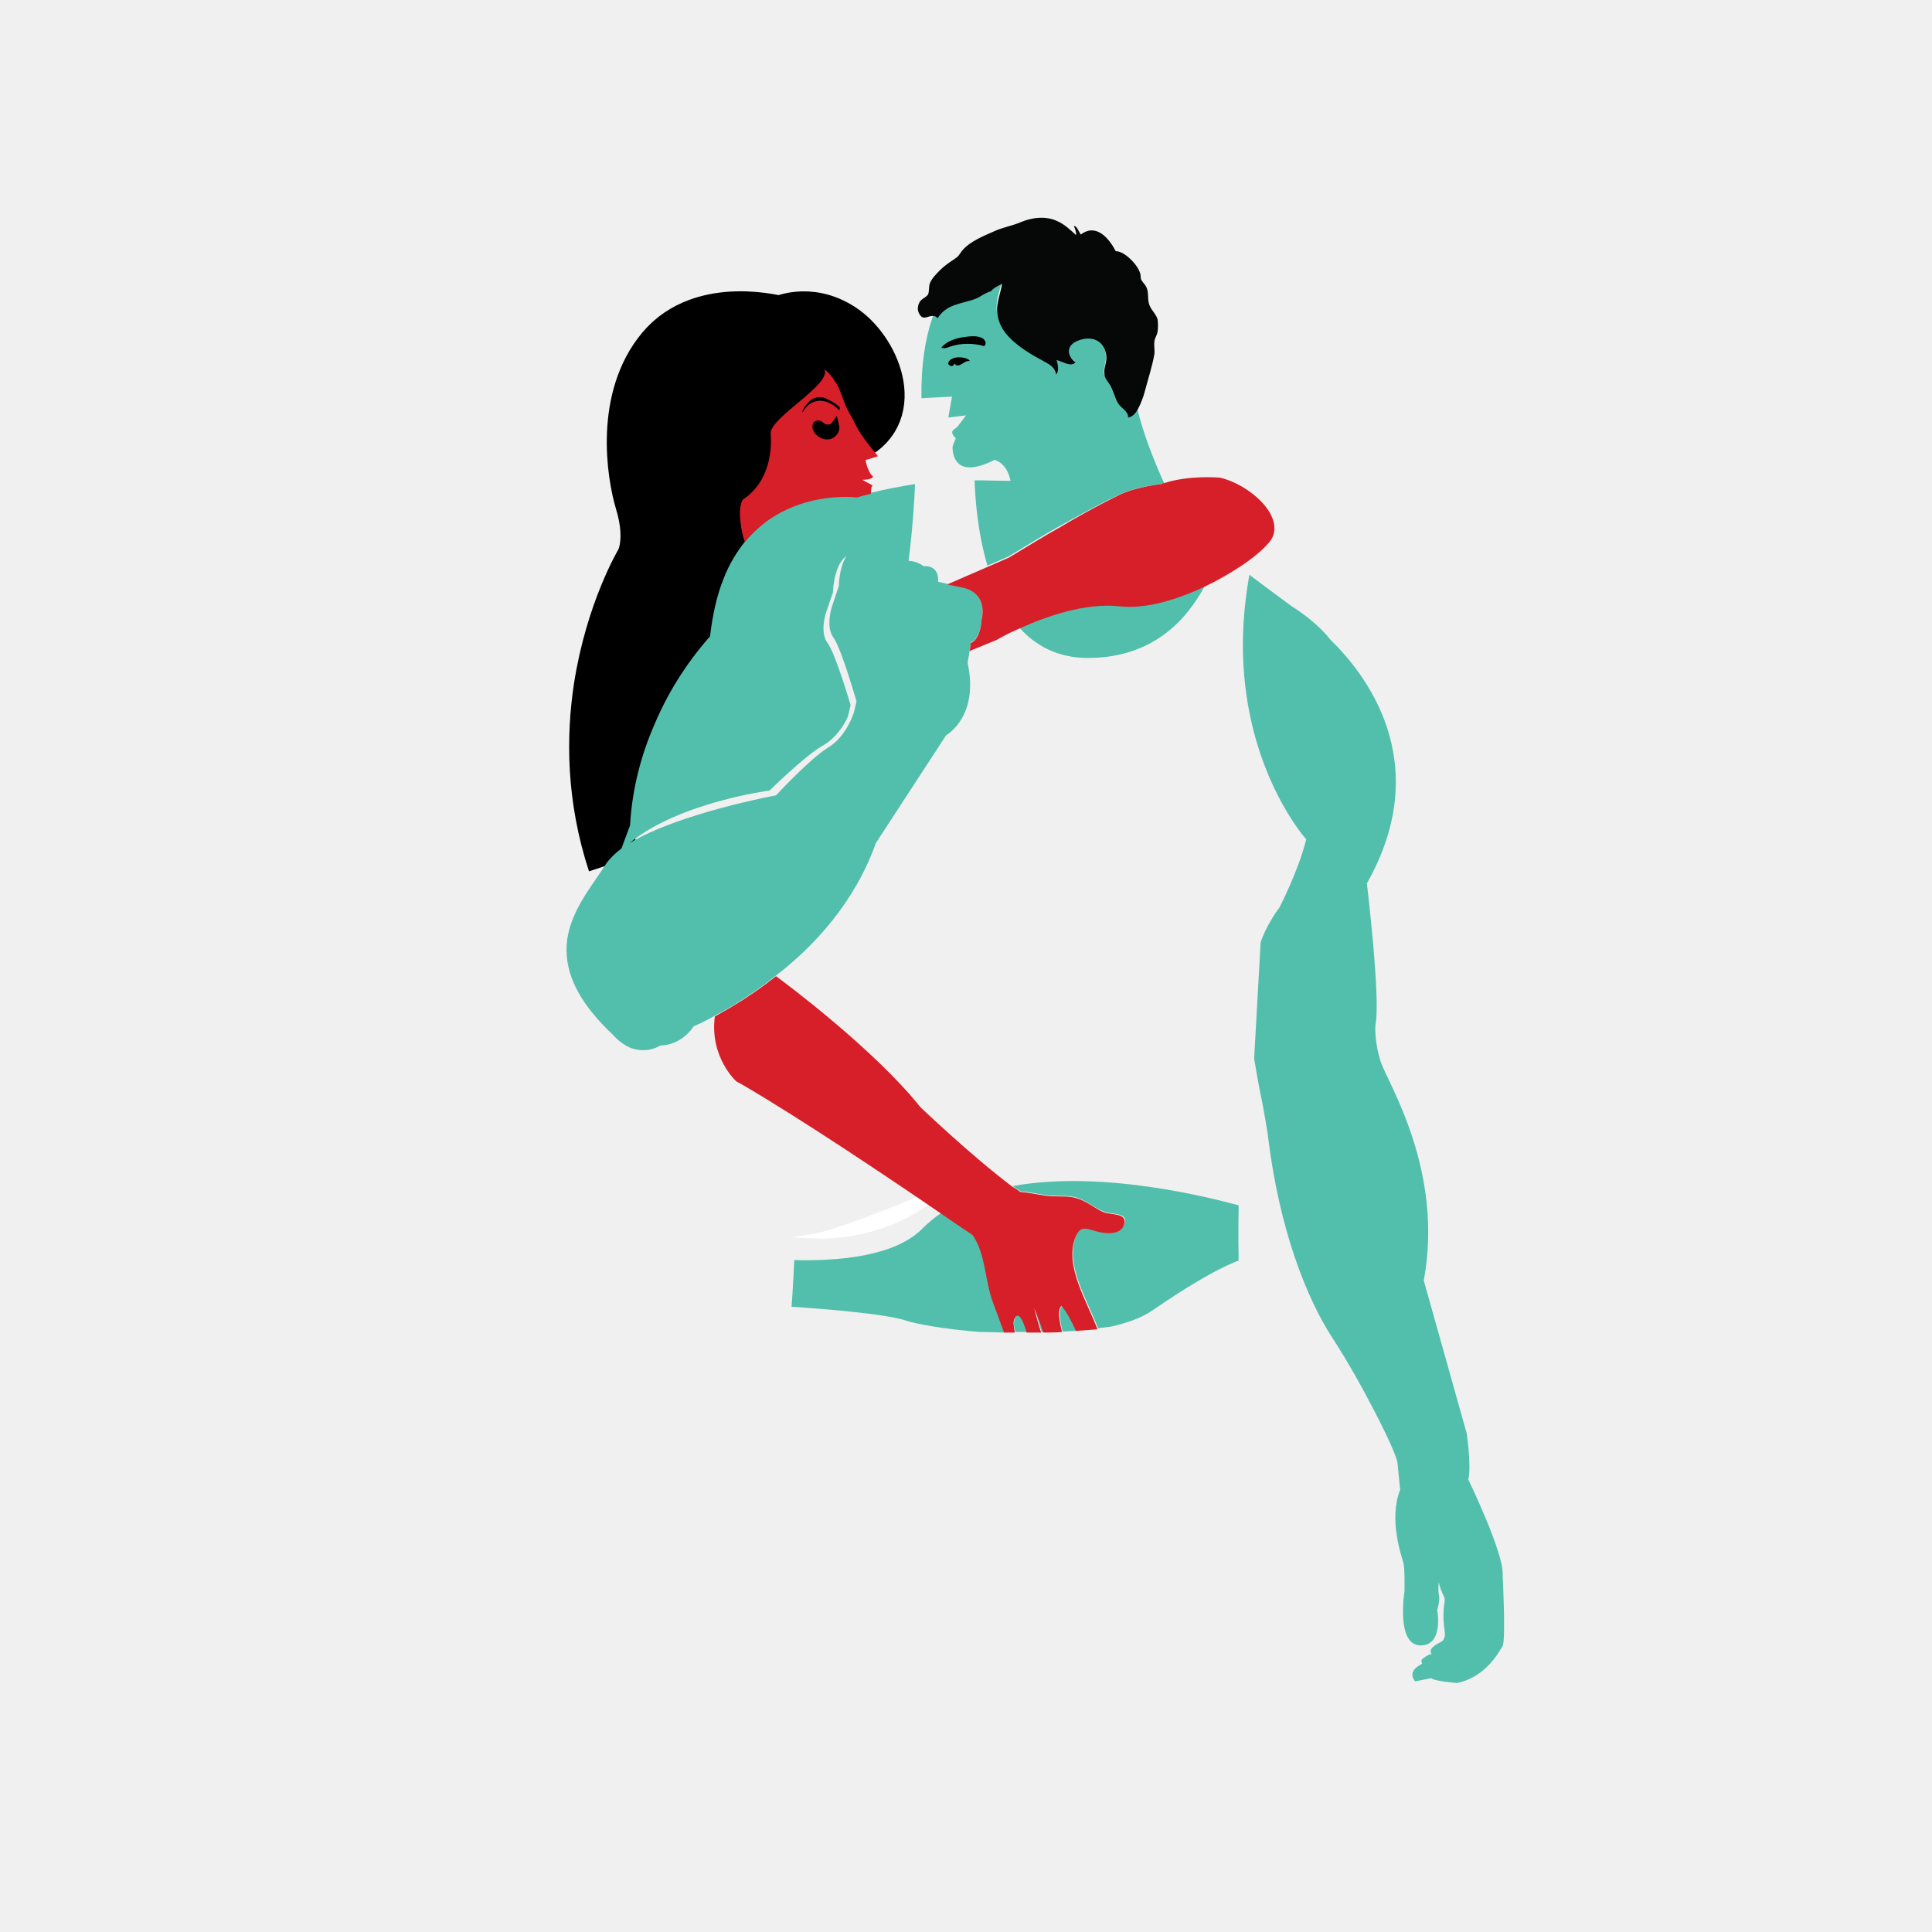
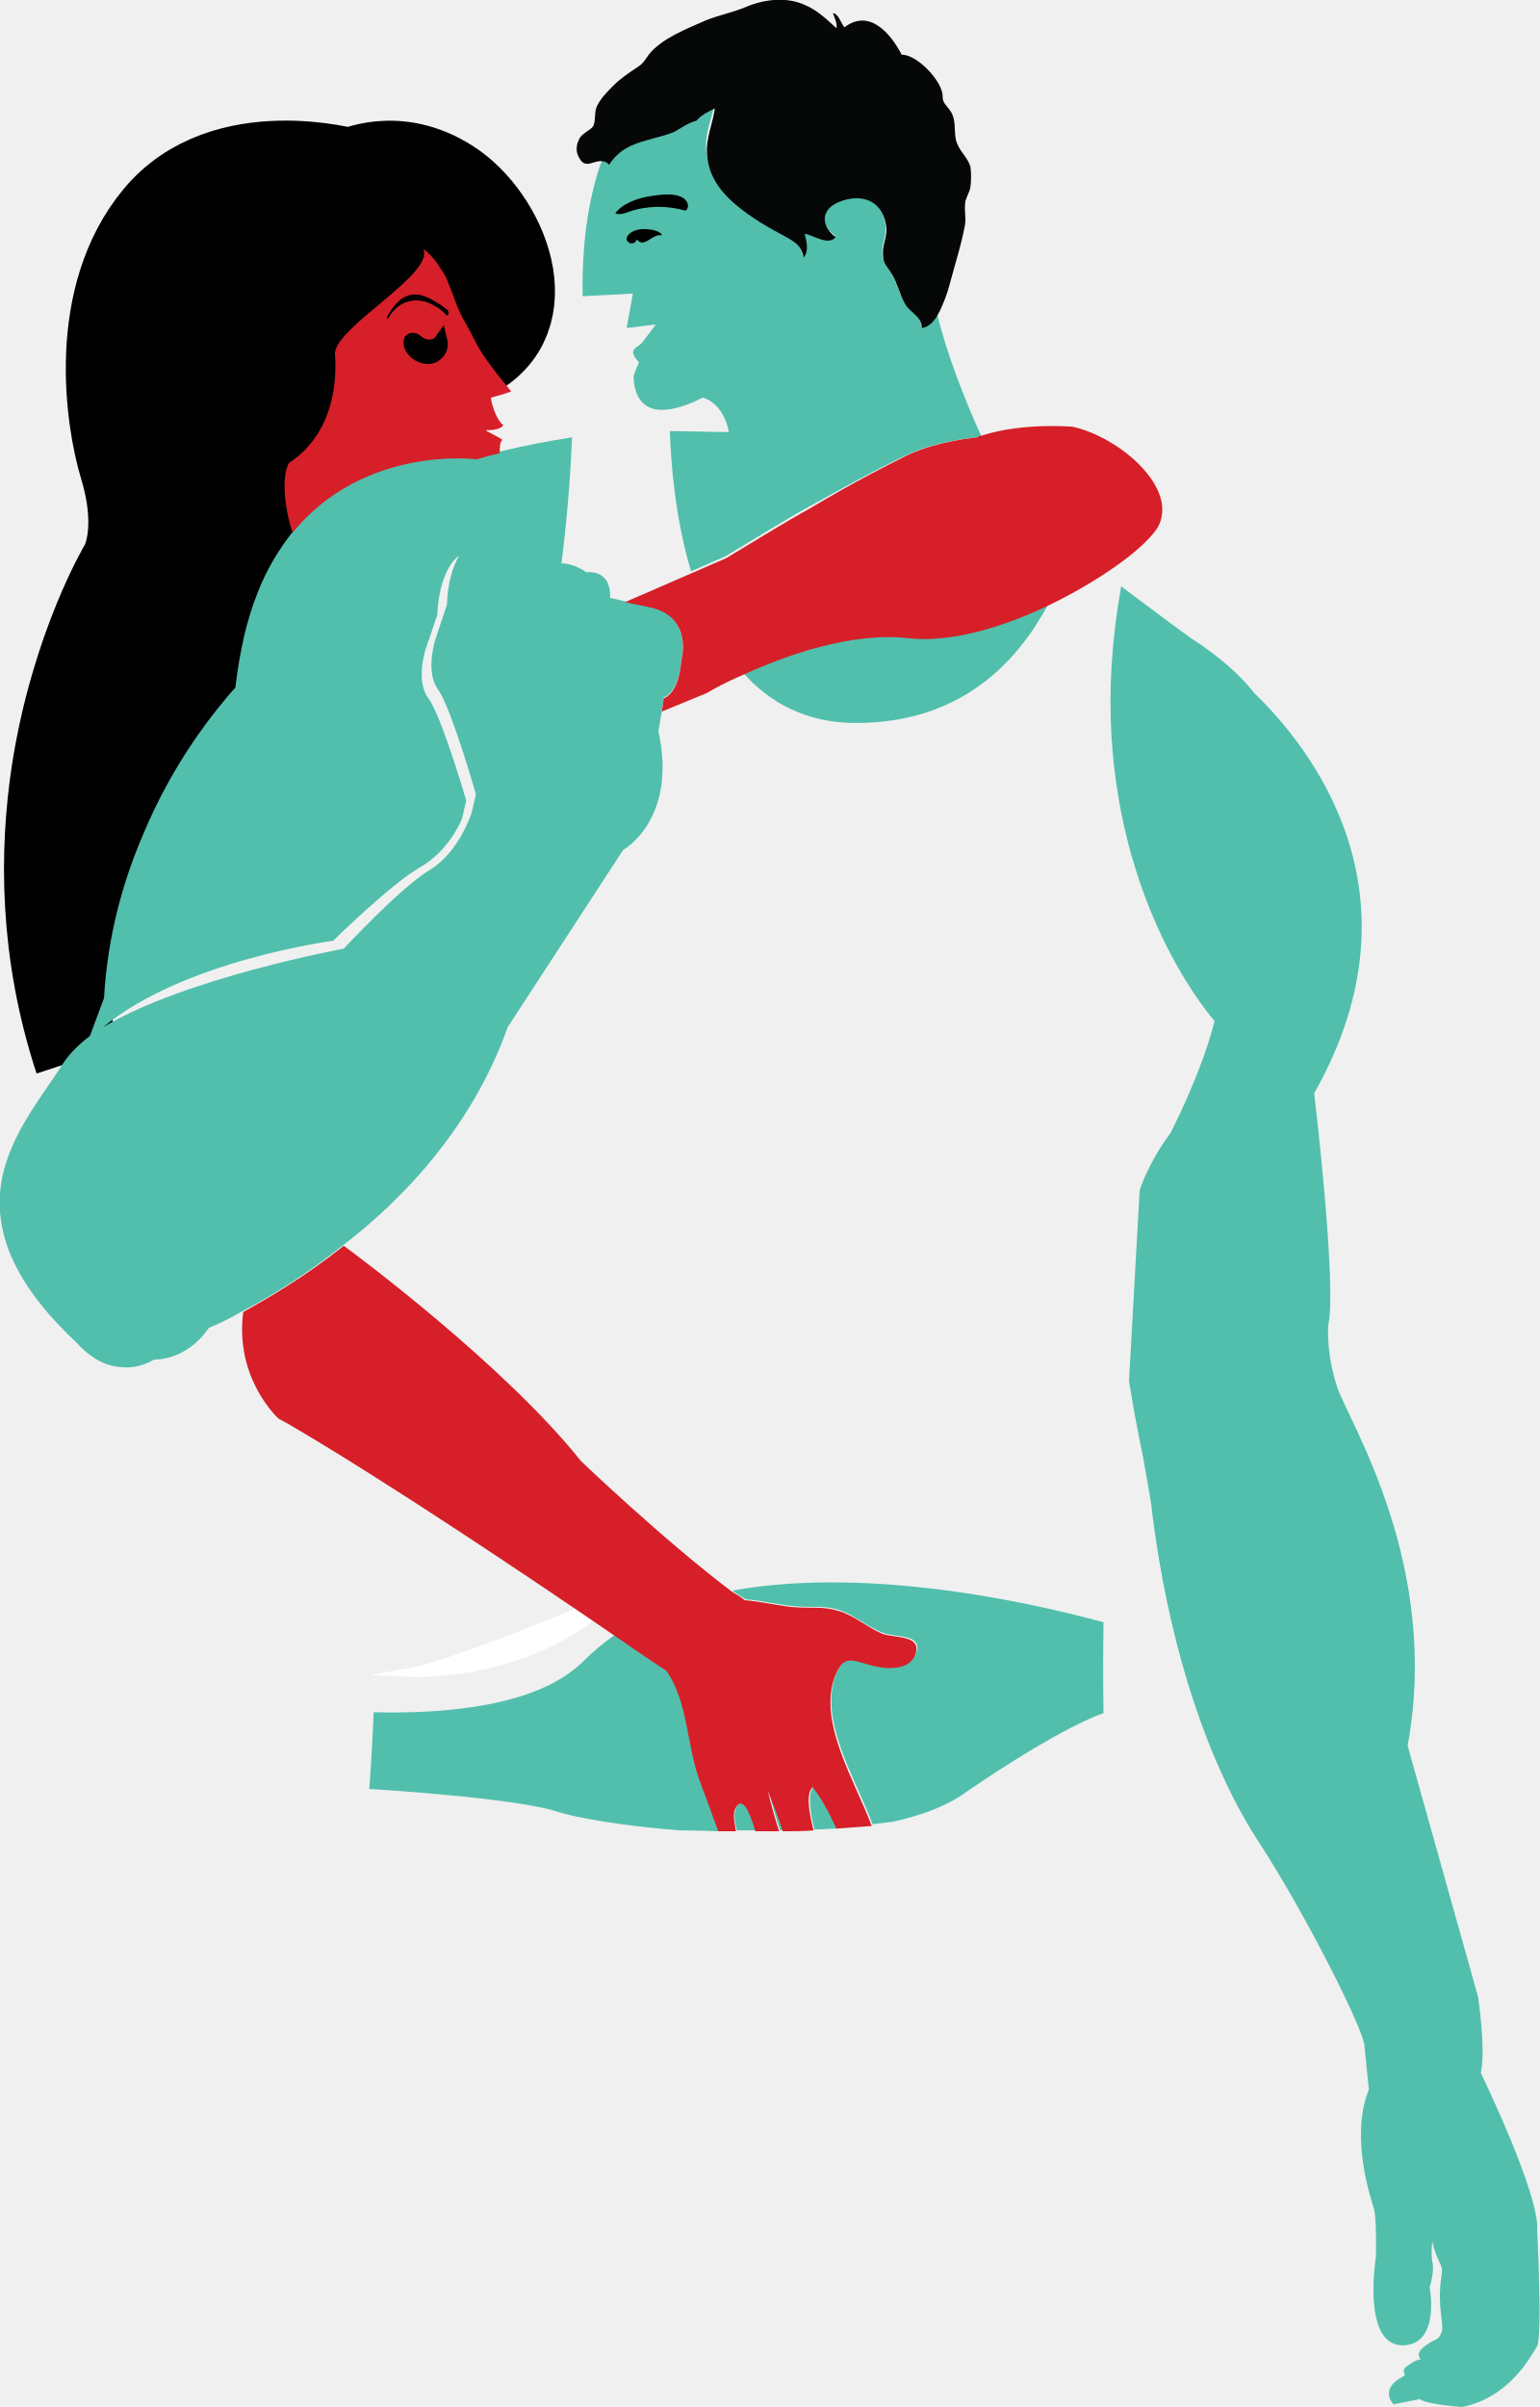
- <svg xmlns="http://www.w3.org/2000/svg" version="1.1" id="Layer_1" x="0px" y="0px" viewBox="0 0 360 360" enable-background="new 0 0 360 360" xml:space="preserve">
+ <svg xmlns="http://www.w3.org/2000/svg" version="1.1" id="Layer_1" x="0px" y="0px" viewBox="105.6 40.6 174.7 273" enable-background="new 105.6 40.6 174.7 273" xml:space="preserve">
  <g id="SACK__x26__SAVE">
    <path stroke="#000000" stroke-width="10" stroke-miterlimit="10" d="M145.5,90.5l13.4-9.5c8.6-4.2,3.8-15.7-2.3-19.6   c-6-3.9-11.2-1.2-11.2-1.2s-14.3-4.1-21.9,5s-5.5,23-3.9,28.3c2.3,7.6,0,11.3,0,11.3s-5.5,9.2-7.7,23.3c-1.4,9.2-1.4,20.5,2.6,32.7   " />
    <path fill="#FFFFFF" stroke="#FFFFFF" stroke-miterlimit="10" d="M175.2,221.8c0,0-17.9,7.6-23.1,8.5   C152.1,230.3,165.9,231,175.2,221.8z" />
    <g>
      <g>
        <path fill="#51BFAC" d="M208.5,92.2c3.3-1.6,7.9-2,7.9-2c0.2,0,0.4-0.1,0.5-0.2c-1.9-4.2-3.9-9.3-5-13.9     c-0.5,0.8-1.1,1.4-1.8,1.5c-0.1-1.5-1.2-1.7-1.9-2.7c-0.6-1-0.9-2.3-1.5-3.4c-0.4-0.7-0.9-1.2-1-2c-0.1-1.2,0.6-2.3,0.3-3.7     c-0.5-2.7-2.8-3.6-5.3-2.5c-2.1,0.9-2,2.9-0.4,4c-0.8,1-2.5-0.1-3.5-0.4c0.2,0.9,0.5,1.9-0.1,2.7c-0.5-1.5-1.3-1.9-2.7-2.7     c-1.9-1-4-2.3-5.6-3.8c-1.7-1.6-2.7-3.6-2.7-6c0-1.5,0.6-3,0.9-4.4c-0.6,0.3-1.5,0.7-2.1,1.4c-0.9,0.2-1.7,1-2.6,1.3     c-1,0.4-2,0.6-3,0.9c-1.7,0.5-3.2,1.1-4.2,2.7c-0.2-0.2-0.5-0.4-0.7-0.4c-0.1,0.2-0.2,0.5-0.3,0.7c-1.3,3.9-2.1,8.7-2,14.9     l5.7-0.3l-0.7,3.9l3.3-0.4c0,0-1.1,1.5-1.5,2c-0.5,0.7-1.9,0.7-0.4,2.3c0,0-0.5,1.1-0.6,1.5c0,0-0.2,2.9,2,3.7     c2.2,0.8,5.8-1.2,5.8-1.2s2.3,0.4,3,3.9c-2.1,0-4.3-0.1-6.7-0.1c0.1,3.1,0.5,9.5,2.4,15.9l3.9-1.7c3.5-2.1,6.7-4.1,9.6-5.7     C202.5,95.2,206.5,93.1,208.5,92.2z" />
        <path fill="#51BFAC" d="M208.7,112.8c-6.5-0.8-14.2,2-18.8,4.1c3,3.4,7.2,5.7,12.8,5.7c12.2,0,18.5-7.2,21.9-13.6     C219.4,111.5,213.5,113.4,208.7,112.8z" />
        <g>
          <path fill="#51BFAC" d="M198,248.1c0.9,0,1.7-0.1,2.6-0.1c-0.8-1.7-1.6-3.3-2.7-4.7C197.2,243.9,197.5,246.1,198,248.1z" />
          <path fill="#51BFAC" d="M194.1,248.2c0.1,0,0.3,0,0.4,0c-0.5-1.5-1.1-3-1.7-4.6C193.2,245.2,193.6,246.7,194.1,248.2z" />
          <path fill="#51BFAC" d="M189.2,245.5c-0.4,0.6-0.3,1.6,0,2.7c0.7,0,1.5,0,2.2,0c-0.1-0.3-0.2-0.5-0.2-0.7      C190.9,246.8,190.1,244.1,189.2,245.5z" />
          <path fill="#51BFAC" d="M185.2,242.8c-1.6-4.1-1.5-9.3-3.9-12.8c0,0-2.3-1.6-5.9-4c-1.3,0.9-2.5,1.9-3.6,3      c-5.2,5.2-15.9,6-23.8,5.8c-0.2,4.7-0.5,8.7-0.5,8.7s16.7,1,21.4,2.6c1.8,0.6,7.2,1.6,13.8,2.1l0,0c0,0,1.8,0,4.5,0.1      C186.5,246.4,186,244.6,185.2,242.8z" />
          <path fill="#51BFAC" d="M230.8,224.6c-5.5-1.5-25.5-6.6-42.1-3.6c0.5,0.4,1,0.7,1.5,1c1.7,0.1,4.1,0.7,5.8,0.8      c1.6,0.1,3.3-0.1,4.8,0.4c1.8,0.6,3.3,2,5,2.6c1.2,0.5,4.4,0.1,3.8,2.1c-0.6,2.1-3.5,1.8-5,1.4c-2.3-0.6-3.2-1.3-4.2,1.3      c-1.9,5.2,2.3,11.8,4.2,16.9c0.9-0.1,1.6-0.2,2.4-0.3c3.1-0.7,5.9-1.7,8-3.2c11.2-7.7,15.8-9.1,15.8-9.1S230.7,230,230.8,224.6z      " />
        </g>
-         <path fill="#51BFAC" d="M280,293.5c0.3-4-6.4-17.8-6.4-17.8c0.6-2.5-0.3-8.6-0.3-8.6l-8-28.5c3.8-20.5-6.7-36.8-8-40.7     c-1.3-4-1-7-1-7c1-4.6-1.6-26.3-1.6-26.3c12.9-22.8-0.6-39.4-6.8-45.4c-1.4-1.8-3.7-4-7.3-6.3c0,0-3.7-2.7-7.8-5.8     c-1.1,6.2-1.4,11.8-1.1,16.9c1.2,20.8,11.7,32.4,11.7,32.4c-1.5,6-5,12.7-5,12.7c-2.6,3.5-3.5,6.5-3.5,6.5l-1.2,21.5     c0,0.1,0,0.2,0,0.2c0.9,5.5,1.5,8.1,1.5,8.1s1.1,6,1.1,6.6c2.1,16.9,7,29.7,12.1,37.5s11.8,21,12,23.1c0.2,2.1,0.5,5,0.5,5     c-2.2,5.5,0.3,12.5,0.6,13.6c0.3,1.1,0.2,5.4,0.2,5.4s-1.6,9.8,2.9,10c4.5,0.1,3.2-6.6,3.2-6.6s0.6-1.8,0.3-2.9     c-0.1-0.5-0.1-1.5,0-2.3c0.1,0.6,0.3,1.2,0.6,1.9c0.2,0.5,0.5,0.9,0.5,1.4c0,0.6-0.2,1.3-0.2,1.9c-0.1,1.3,0,2.6,0.2,4     c0,0.5,0.1,0.5,0,1c-0.2,0.5-0.3,0.8-0.8,1c-0.6,0.3-2.5,1.3-1.6,2.2c-0.5,0-1.2,0.5-1.6,0.8c-0.3,0.2-0.4,0.4-0.3,0.7     c0,0.1,0.1,0.2,0.1,0.3c-0.3,0.2-0.5,0.3-0.5,0.3c-2.4,1.4-0.8,3-0.8,3l3-0.6c0.6,0.6,4.8,0.9,4.8,0.9c5.4-1.1,7.8-5.8,8.5-6.9     C280.6,305.5,280,293.5,280,293.5z" />
+         <path fill="#51BFAC" d="M280,293.5c0.3-4-6.4-17.8-6.4-17.8c0.6-2.5-0.3-8.6-0.3-8.6l-8-28.5c3.8-20.5-6.7-36.8-8-40.7     c-1.3-4-1-7-1-7c1-4.6-1.6-26.3-1.6-26.3c12.9-22.8-0.6-39.4-6.8-45.4c-1.4-1.8-3.7-4-7.3-6.3c0,0-3.7-2.7-7.8-5.8     c-1.1,6.2-1.4,11.8-1.1,16.9c1.2,20.8,11.7,32.4,11.7,32.4c-1.5,6-5,12.7-5,12.7c-2.6,3.5-3.5,6.5-3.5,6.5l-1.2,21.5     c0,0.1,0,0.2,0,0.2c0.9,5.5,1.5,8.1,1.5,8.1s1.1,6,1.1,6.6c2.1,16.9,7,29.7,12.1,37.5c5.1,7.8,11.8,21,12,23.1s0.5,5,0.5,5     c-2.2,5.5,0.3,12.5,0.6,13.6c0.3,1.1,0.2,5.4,0.2,5.4s-1.6,9.8,2.9,10c4.5,0.1,3.2-6.6,3.2-6.6s0.6-1.8,0.3-2.9     c-0.1-0.5-0.1-1.5,0-2.3c0.1,0.6,0.3,1.2,0.6,1.9c0.2,0.5,0.5,0.9,0.5,1.4c0,0.6-0.2,1.3-0.2,1.9c-0.1,1.3,0,2.6,0.2,4     c0,0.5,0.1,0.5,0,1c-0.2,0.5-0.3,0.8-0.8,1c-0.6,0.3-2.5,1.3-1.6,2.2c-0.5,0-1.2,0.5-1.6,0.8c-0.3,0.2-0.4,0.4-0.3,0.7     c0,0.1,0.1,0.2,0.1,0.3c-0.3,0.2-0.5,0.3-0.5,0.3c-2.4,1.4-0.8,3-0.8,3l3-0.6c0.6,0.6,4.8,0.9,4.8,0.9c5.4-1.1,7.8-5.8,8.5-6.9     C280.6,305.5,280,293.5,280,293.5z" />
        <path fill="#51BFAC" d="M163.2,157.1l13.1-20.1c0,0,6.2-3.4,4-13.5l0.4-2.3l0.2-1.5c0,0,1.7-0.4,2-4.3c0,0,1.3-4.9-3.5-6     l-2.9-0.6l-1.7-0.4c0,0,0.4-3.1-2.7-2.9c0,0-1.3-1-2.8-1c0.8-6.3,1.1-11.6,1.2-14.3c-2.5,0.4-5.3,0.9-8.1,1.6     c-0.9,0.2-1.7,0.5-2.6,0.7c0,0-12.6-1.7-20.9,8.3c-1.5,1.9-3,4.2-4.1,7.1c-1.2,3-2,6.5-2.5,10.7c0,0-0.5,0.5-1.3,1.5     c-2,2.4-6,7.6-9.1,15c-2.3,5.3-4.1,11.6-4.5,18.7l-1.6,4.3c-1.2,0.9-2.2,1.9-2.9,2.9c-1.9,3-4.4,6.1-5.9,9.6     c-1,2.3-1.6,4.7-1.4,7.4c0.3,4.3,2.6,9.2,8.7,14.9c0,0,1.3,1.6,3.3,2.4c1.5,0.5,3.4,0.7,5.5-0.5c0,0,3.6,0.2,6.2-3.6     c0,0,1.6-0.6,4-2c2.9-1.5,7-4,11.4-7.5C151.7,176.3,159.3,168.1,163.2,157.1z M144.6,148.2c0,0-18,3.3-27.3,8.9     c9.2-7.6,26.1-9.8,26.1-9.8s6.5-6.4,9.8-8.3c3.4-1.9,4.8-5.5,4.8-5.5l0.5-2.1c0,0-2.8-9.6-4.3-11.6s-0.3-5.6-0.3-5.6l1.3-3.8     c0.2-3.8,1.3-5.9,2.5-6.8c-0.7,1.2-1.3,3-1.4,5.6l-1.3,3.9c0,0-1.2,3.7,0.3,5.7c1.5,2.1,4.3,11.9,4.3,11.9l-0.5,2.1     c0,0-1.4,4.5-4.8,6.5C151,141.3,144.6,148.2,144.6,148.2z" />
      </g>
-       <path fill="#060808" d="M179,56.5c1-0.3,2-0.5,3-0.9c0.8-0.4,1.7-1.1,2.6-1.3c0.6-0.7,1.5-1.1,2.1-1.4c-0.2,1.5-0.8,2.9-0.9,4.4    c-0.1,2.5,1,4.4,2.7,6c1.6,1.5,3.7,2.8,5.6,3.8c1.4,0.8,2.3,1.1,2.7,2.7c0.6-0.8,0.3-1.8,0.1-2.7c1,0.2,2.7,1.4,3.5,0.4    c-1.6-1.2-1.8-3.1,0.4-4c2.5-1,4.8-0.2,5.3,2.5c0.3,1.4-0.5,2.4-0.3,3.7c0,0.8,0.6,1.3,1,2c0.6,1,0.9,2.4,1.5,3.4    c0.7,1.1,1.8,1.3,1.9,2.7c0.8-0.1,1.4-0.8,1.8-1.5c0.6-1.1,1.1-2.5,1.3-3.3c0.6-2.3,1.4-4.7,1.8-7c0.1-0.8-0.1-1.5,0-2.3    c0-0.6,0.5-1.2,0.6-1.9c0.1-0.7,0.1-1.6,0-2.3c-0.3-1-1.1-1.6-1.5-2.6c-0.5-1.2,0-2.4-0.7-3.6c-0.3-0.5-0.7-0.8-0.9-1.3    c-0.1-0.4,0-0.8-0.2-1.2c-0.4-1.4-2.8-4-4.5-4c-1.2-2.3-3.6-5.3-6.5-3.1c-0.4-0.5-0.7-1.6-1.3-1.6c0.2,0.5,0.5,1.2,0.4,1.7    c-1-0.9-2.1-2-3.5-2.6c-2.1-1-4.7-0.7-6.8,0.2c-1.4,0.6-3,0.9-4.5,1.5c-2,0.9-5,2-6.5,3.9c-0.5,0.7-0.6,1-1.4,1.5    c-0.9,0.6-1.8,1.2-2.6,2c-0.7,0.7-1.5,1.5-1.9,2.4c-0.3,0.7-0.1,1.7-0.4,2.2c-0.3,0.5-1.3,0.8-1.6,1.5c-0.4,0.8-0.4,1.6,0.2,2.4    c0.7,0.9,1.6-0.1,2.5,0.1c0.2,0,0.5,0.1,0.7,0.4C175.8,57.6,177.2,57,179,56.5z" />
+       <path fill="#060808" d="M179,56.5c1-0.3,2-0.5,3-0.9c0.8-0.4,1.7-1.1,2.6-1.3c0.6-0.7,1.5-1.1,2.1-1.4c-0.2,1.5-0.8,2.9-0.9,4.4    c-0.1,2.5,1,4.4,2.7,6c1.6,1.5,3.7,2.8,5.6,3.8c1.4,0.8,2.3,1.1,2.7,2.7c0.6-0.8,0.3-1.8,0.1-2.7c1,0.2,2.7,1.4,3.5,0.4    c-1.6-1.2-1.8-3.1,0.4-4c2.5-1,4.8-0.2,5.3,2.5c0.3,1.4-0.5,2.4-0.3,3.7c0,0.8,0.6,1.3,1,2c0.6,1,0.9,2.4,1.5,3.4    c0.7,1.1,1.8,1.3,1.9,2.7c0.8-0.1,1.4-0.8,1.8-1.5c0.6-1.1,1.1-2.5,1.3-3.3c0.6-2.3,1.4-4.7,1.8-7c0.1-0.8-0.1-1.5,0-2.3    c0-0.6,0.5-1.2,0.6-1.9s0.1-1.6,0-2.3c-0.3-1-1.1-1.6-1.5-2.6c-0.5-1.2,0-2.4-0.7-3.6c-0.3-0.5-0.7-0.8-0.9-1.3    c-0.1-0.4,0-0.8-0.2-1.2c-0.4-1.4-2.8-4-4.5-4c-1.2-2.3-3.6-5.3-6.5-3.1c-0.4-0.5-0.7-1.6-1.3-1.6c0.2,0.5,0.5,1.2,0.4,1.7    c-1-0.9-2.1-2-3.5-2.6c-2.1-1-4.7-0.7-6.8,0.2c-1.4,0.6-3,0.9-4.5,1.5c-2,0.9-5,2-6.5,3.9c-0.5,0.7-0.6,1-1.4,1.5    c-0.9,0.6-1.8,1.2-2.6,2c-0.7,0.7-1.5,1.5-1.9,2.4c-0.3,0.7-0.1,1.7-0.4,2.2c-0.3,0.5-1.3,0.8-1.6,1.5c-0.4,0.8-0.4,1.6,0.2,2.4    c0.7,0.9,1.6-0.1,2.5,0.1c0.2,0,0.5,0.1,0.7,0.4C175.8,57.6,177.2,57,179,56.5z" />
      <g>
        <path fill="#D61F28" d="M138.8,101c8.2-10,20.9-8.3,20.9-8.3c0.9-0.3,1.8-0.5,2.6-0.7c0-0.7,0-1.3,0.3-1.5     c-0.3-0.3-1.5-0.8-1.9-1.1c0.7,0,1.8-0.1,2-0.6c-0.7-0.4-1.4-2.5-1.4-3.1c1.2-0.3,2.3-0.7,2.3-0.7c-4.2-5.1-3.6-5-5.2-7.8     c-1-1.7-1.1-2.5-1.9-4.4c-0.2-0.6-0.5-1.2-0.9-1.7c-0.5-0.9-1.2-1.7-2-2.3l0,0c1.5,2.8-10.2,9-10,12c0.2,2.5,0.1,8.8-5.2,12.3     C137.3,94.9,138.2,99.5,138.8,101z" />
        <path fill="#D61F28" d="M227.3,89c0,0-5.7-0.5-10.3,1c-0.2,0-0.4,0.1-0.5,0.2c0,0-4.5,0.4-7.9,2c-2,1-6,3-11,6     c-2.9,1.6-6.1,3.6-9.6,5.7l-3.9,1.7l-7.6,3.3l2.9,0.6c4.9,1.1,3.5,6,3.5,6c-0.3,3.9-2,4.3-2,4.3l-0.2,1.5l5.1-2.1     c0,0,1.6-1,4.2-2.1c4.6-2.1,12.2-4.9,18.8-4.1c4.8,0.5,10.7-1.3,15.9-3.8c3.5-1.7,6.7-3.7,9-5.5c1.5-1.2,2.6-2.3,3.2-3.2     C239.5,96.1,232.7,90.2,227.3,89z" />
        <path fill="#D61F28" d="M205.7,225.9c-1.7-0.7-3.2-2.1-5-2.6c-1.5-0.5-3.2-0.3-4.8-0.4c-1.7-0.1-4.1-0.7-5.8-0.8     c-0.5-0.4-1-0.7-1.5-1c-7.8-5.9-17.1-14.8-17.1-14.8c-8.6-10.8-25.5-23.4-26.9-24.4c-4.4,3.5-8.5,5.9-11.4,7.5     c-1,7.6,4,12.1,4,12.1c0.4,0.2,0.7,0.4,1.1,0.6c11,6.4,28.1,17.9,37,24c3.6,2.5,5.9,4,5.9,4c2.5,3.5,2.3,8.7,3.9,12.8     c0.7,1.8,1.3,3.6,2,5.4c0.6,0,1.3,0,2,0c-0.2-1.1-0.4-2.1,0-2.7c0.9-1.5,1.7,1.3,2,2c0,0.1,0.1,0.4,0.2,0.7c0.9,0,1.8,0,2.7,0     c-0.5-1.5-0.9-3-1.3-4.6c0.6,1.5,1.2,3,1.7,4.6c1.2,0,2.4,0,3.5-0.1c-0.5-2-0.9-4.2-0.1-4.9c1.1,1.4,1.9,3,2.7,4.7     c1.4-0.1,2.7-0.2,4-0.3c-1.9-5.1-6.1-11.7-4.2-16.9c1-2.6,1.9-1.9,4.2-1.3c1.5,0.4,4.4,0.7,5-1.4     C210.1,226,207,226.4,205.7,225.9z" />
      </g>
    </g>
-     <path d="M156.2,76.3c-0.6-0.7-1.5-1.2-2.4-1.5c-0.2,0-0.4-0.1-0.6-0.1c-0.8-0.1-1.5,0.1-2.2,0.5c-0.6,0.4-1.1,1-1.4,1.6   c-0.1,0-0.1-0.2,0-0.4c0.3-0.6,0.7-1.1,1.2-1.6s1.2-0.8,1.9-0.8c0.9,0,1.8,0.5,2.6,1c0.4,0.2,0.7,0.5,1,0.7   c0.1,0.1,0.2,0.2,0.2,0.4C156.5,76.3,156.3,76.5,156.2,76.3z" />
+     <path d="M156.2,76.3c-0.6-0.7-1.5-1.2-2.4-1.5c-0.2,0-0.4-0.1-0.6-0.1c-0.8-0.1-1.5,0.1-2.2,0.5c-0.6,0.4-1.1,1-1.4,1.6   c-0.1,0-0.1-0.2,0-0.4c0.3-0.6,0.7-1.1,1.2-1.6s1.2-0.8,1.9-0.8c0.9,0,1.8,0.5,2.6,1c0.4,0.2,0.7,0.5,1,0.7   c0.1,0.1,0.2,0.2,0.2,0.4S156.3,76.5,156.2,76.3z" />
    <path stroke="#000000" stroke-width="1.554" stroke-miterlimit="10" d="M152.2,79.8c0.3,0.8,1.3,1.4,2.1,1.3   c0.9-0.1,1.5-1,1.3-1.8c-0.5,0.7-1.7,0.8-2.5,0.2c-0.1-0.1-0.3-0.2-0.4-0.3c-0.1-0.1-0.4-0.1-0.5,0   C152.1,79.4,152.2,79.6,152.2,79.8z" />
    <path d="M177,64.6c-0.5,0.2-1.1,0.4-1.6,0.2c0.8-1.1,2.6-1.8,4.3-2c1.3-0.2,2.8-0.3,3.6,0.4c0.4,0.4,0.5,0.9,0.1,1.3   C181.4,63.9,179,63.9,177,64.6z" />
    <path d="M176.7,67.8c-0.1-0.5,0.6-1.1,1.6-1.2s2.3,0.2,2.4,0.7c-1-0.3-2,1.5-2.8,0.5c-0.1-0.1-0.1,0.2-0.3,0.3   c-0.1,0.1-0.3,0.1-0.5,0.1C176.8,68,176.7,67.9,176.7,67.8z" />
  </g>
</svg>
